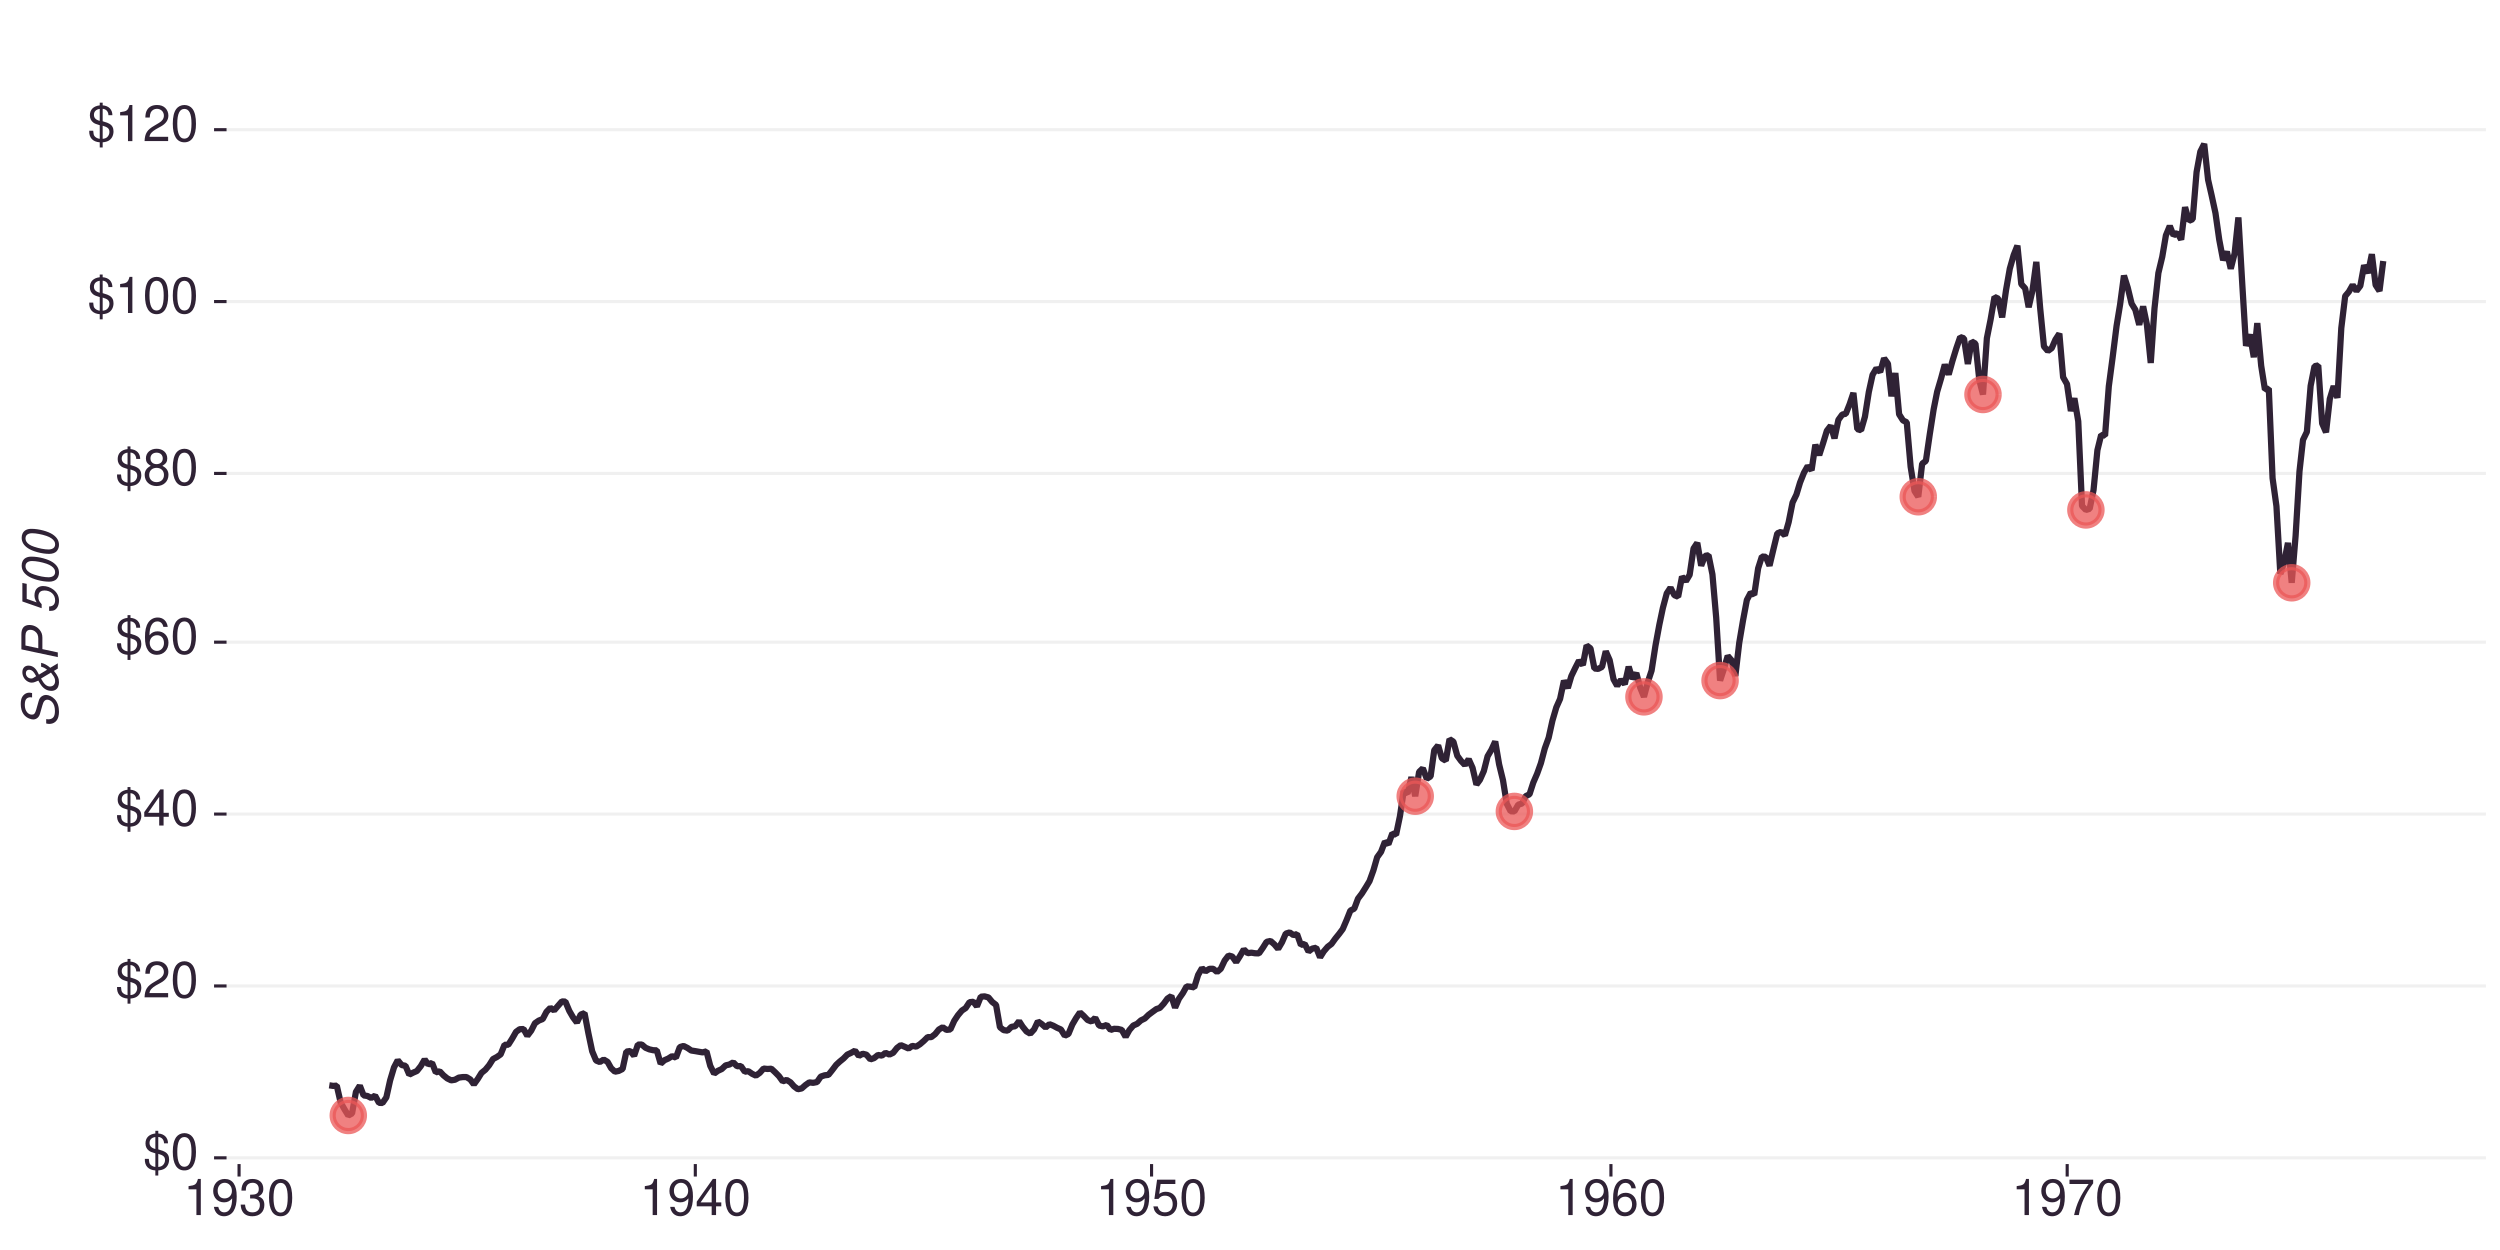
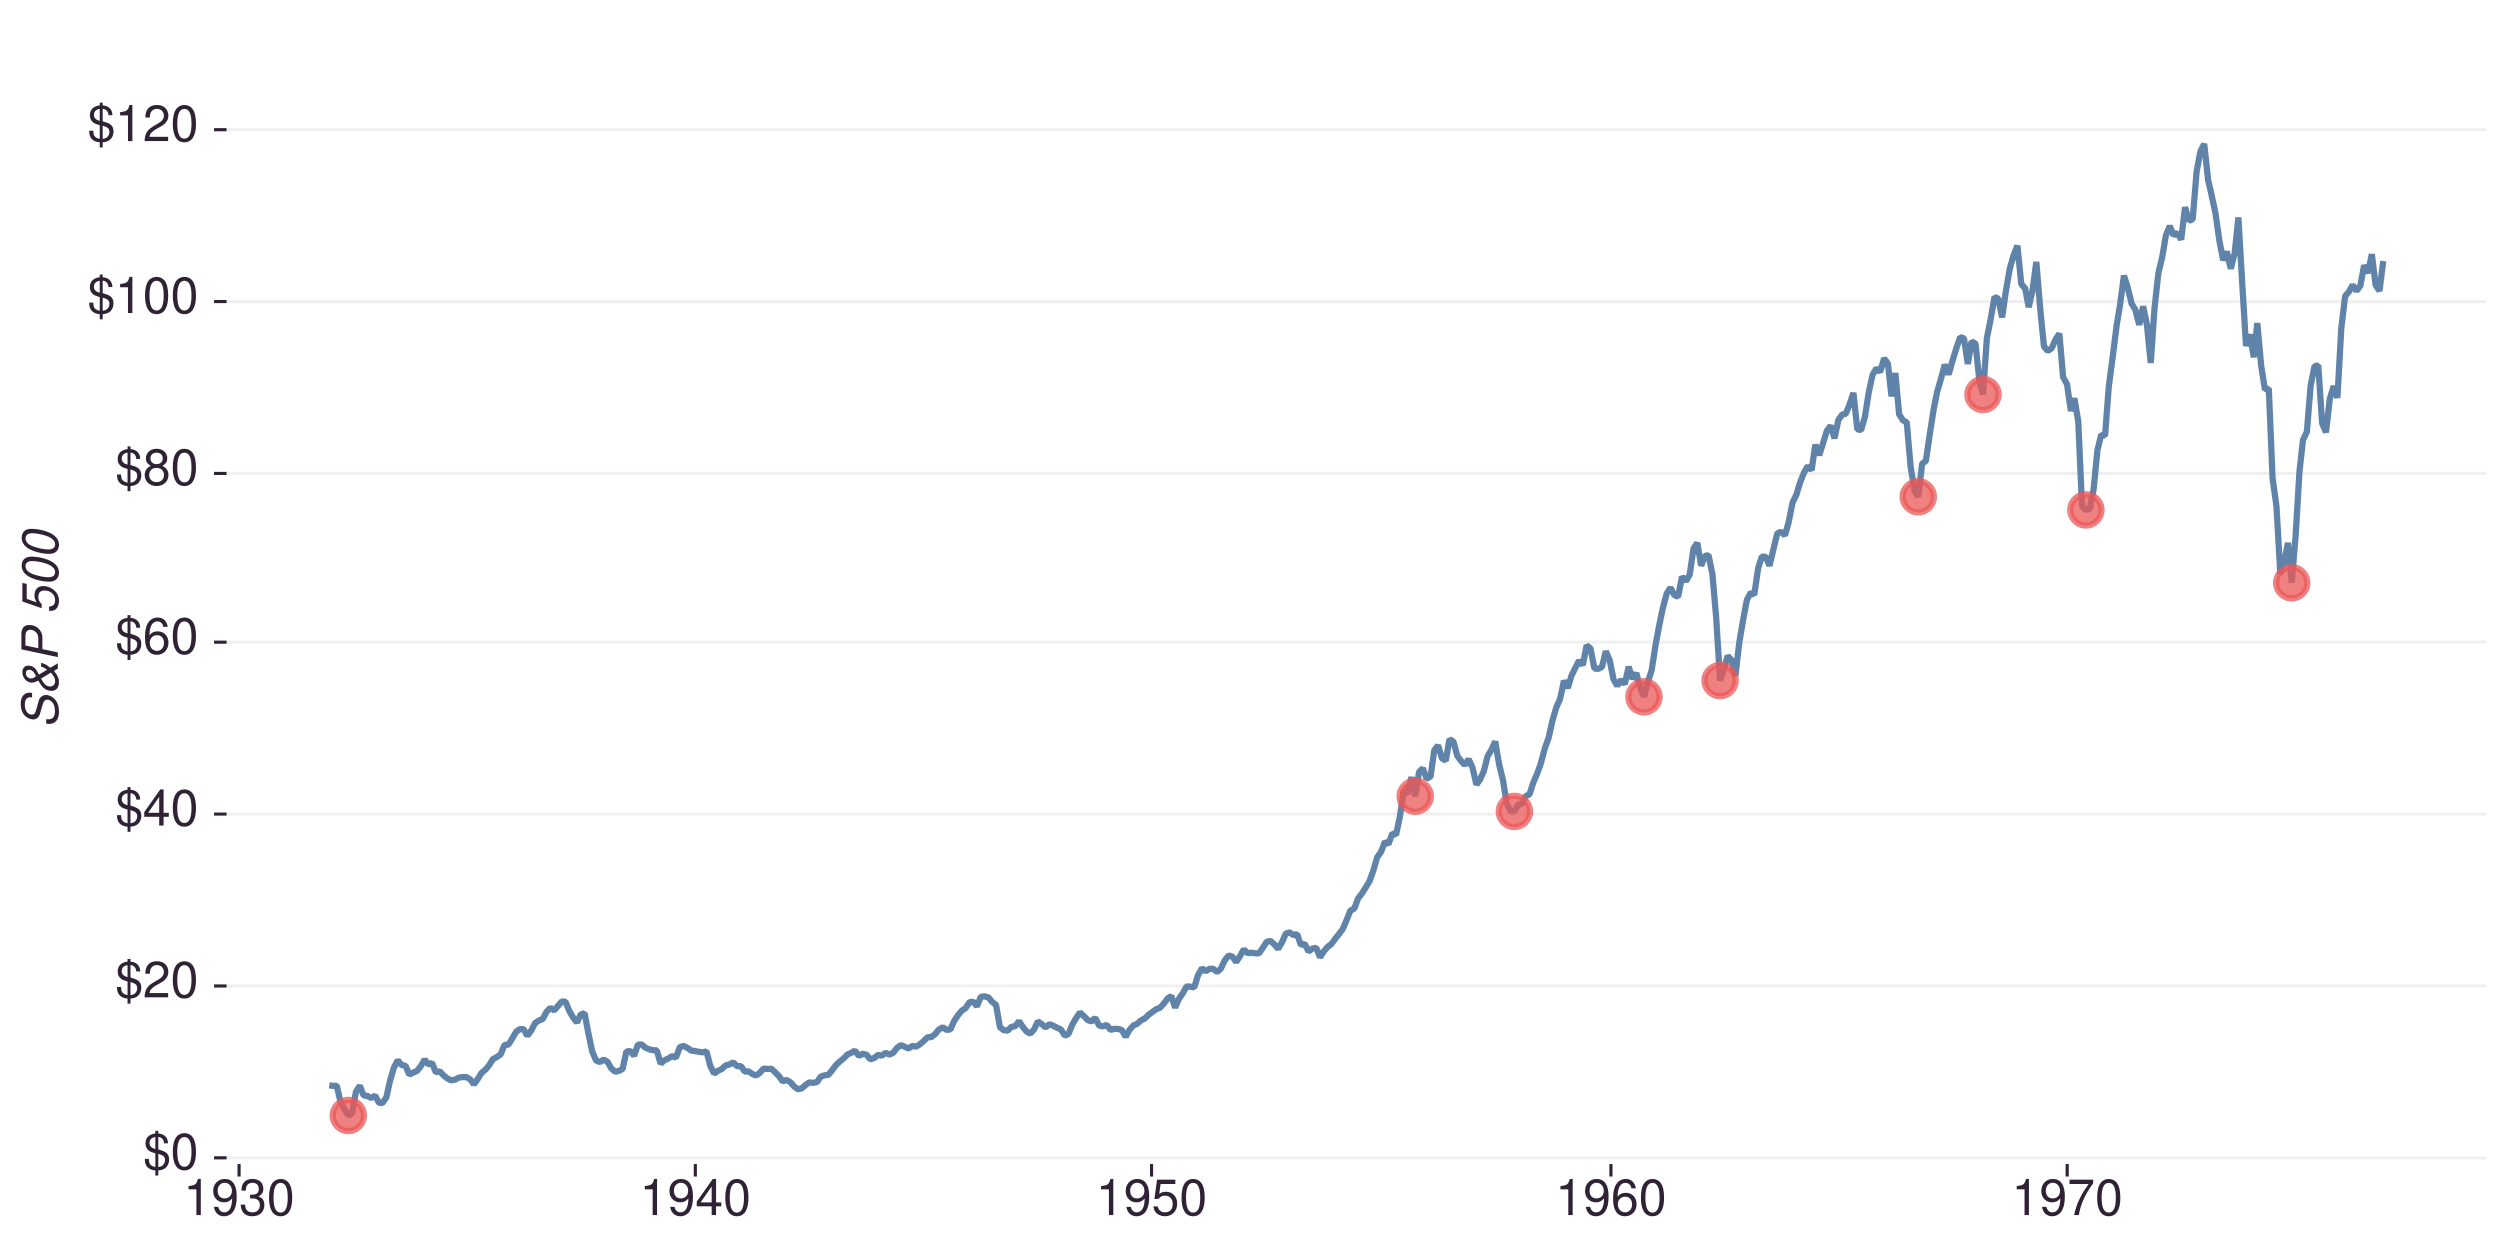
<svg xmlns="http://www.w3.org/2000/svg" version="1.1" width="800" height="400">
  <defs>
-     <clipPath id="bTslrSfyBCre">
+     <clipPath id="HBiMiWloPuZR">
      <path fill="none" stroke="none" d="M 72.5 30.5 L 795.5 30.5 L 795.5 372.5 L 72.5 372.5 L 72.5 30.5" />
    </clipPath>
-     <clipPath id="xZlKGlJhfleL">
+     <clipPath id="hNgDmkWBzGln">
      <path fill="none" stroke="none" d="M 72.5 30.5 L 795.5 30.5 L 795.5 372.5 L 72.5 372.5 L 72.5 30.5" />
    </clipPath>
-     <clipPath id="lwgNSAnzGLPv">
+     <clipPath id="TAfwaqPtFcxw">
      <path fill="none" stroke="none" d="M 72.5 30.5 L 795.5 30.5 L 795.5 372.5 L 72.5 372.5 L 72.5 30.5" />
    </clipPath>
-     <clipPath id="ChJoJFHufIay">
+     <clipPath id="KRUoKMiMyrJo">
      <path fill="none" stroke="none" d="M 72.5 30.5 L 795.5 30.5 L 795.5 372.5 L 72.5 372.5 L 72.5 30.5" />
    </clipPath>
-     <clipPath id="FncmcrNPHJDT">
+     <clipPath id="wiUkopDamleU">
      <path fill="none" stroke="none" d="M 72.5 30.5 L 795.5 30.5 L 795.5 372.5 L 72.5 372.5 L 72.5 30.5" />
    </clipPath>
  </defs>
-   <path fill="none" stroke="rgb(240,240,240)" paint-order="fill" d="M 72.5 370.5 L 795.5 370.5 M 72.5 315.5 L 795.5 315.5 M 72.5 260.5 L 795.5 260.5 M 72.5 205.5 L 795.5 205.5 M 72.5 151.5 L 795.5 151.5 M 72.5 96.5 L 795.5 96.5 M 72.5 41.5 L 795.5 41.5" stroke-opacity="1" stroke-linejoin="bevel" stroke-miterlimit="10" stroke-dasharray="" clip-path="url(#xZlKGlJhfleL)" />
+   <path fill="none" stroke="rgb(240,240,240)" paint-order="fill" d="M 72.5 370.5 L 795.5 370.5 M 72.5 315.5 L 795.5 315.5 M 72.5 260.5 L 795.5 260.5 M 72.5 205.5 L 795.5 205.5 M 72.5 151.5 L 795.5 151.5 M 72.5 96.5 L 795.5 96.5 M 72.5 41.5 L 795.5 41.5" stroke-opacity="1" stroke-linejoin="bevel" stroke-miterlimit="10" stroke-dasharray="" clip-path="url(#hNgDmkWBzGln)" />
  <path fill="none" stroke="none" />
-   <path fill="none" stroke="rgb(47,34,53)" paint-order="fill" d="M 105.364 347.296 L 106.606 347.487 L 107.767 347.405 L 109.009 352.823 L 110.211 354.93 L 111.453 356.955 L 112.655 356.298 L 113.897 349.403 L 115.139 347.405 L 116.341 350.525 L 117.583 350.716 L 118.785 351.345 L 120.027 350.607 L 121.269 352.905 L 122.39 352.96 L 123.632 351.154 L 124.834 345.736 L 126.076 341.577 L 127.278 339.279 L 128.52 340.811 L 129.762 341.057 L 130.964 343.876 L 132.206 343.246 L 133.408 342.727 L 134.65 341.167 L 135.892 339.033 L 137.013 340.62 L 138.255 340.127 L 139.457 343.164 L 140.699 342.809 L 141.901 344.095 L 143.143 345.107 L 144.385 345.709 L 145.587 345.517 L 146.829 344.833 L 148.031 344.669 L 149.273 344.669 L 150.515 345.435 L 151.636 346.995 L 152.878 345.271 L 154.08 343.328 L 155.322 342.316 L 156.524 340.866 L 157.766 338.896 L 159.008 338.239 L 160.21 337.391 L 161.452 334.327 L 162.654 334.327 L 163.896 332.357 L 165.138 330.195 L 166.299 329.347 L 167.541 329.292 L 168.743 331.454 L 169.985 329.812 L 171.187 327.431 L 172.429 326.583 L 173.671 326.091 L 174.873 323.792 L 176.115 322.506 L 177.317 323.327 L 178.559 321.877 L 179.801 320.454 L 180.922 320.509 L 182.164 323.464 L 183.366 325.544 L 184.608 327.213 L 185.81 324.668 L 187.052 324.203 L 188.294 330.687 L 189.496 336.406 L 190.738 339.361 L 191.94 339.854 L 193.182 339.06 L 194.424 339.799 L 195.545 341.796 L 196.787 342.945 L 197.989 342.699 L 199.231 342.07 L 200.433 336.515 L 201.675 336.324 L 202.917 337.856 L 204.119 334.272 L 205.361 334.244 L 206.563 335.284 L 207.805 335.804 L 209.047 336.078 L 210.168 336.105 L 211.41 340.373 L 212.612 339.279 L 213.854 338.732 L 215.056 337.966 L 216.298 338.431 L 217.54 335.065 L 218.742 334.71 L 219.984 335.339 L 221.186 336.16 L 222.428 336.351 L 223.67 336.57 L 224.831 336.762 L 226.073 336.433 L 227.275 341.057 L 228.517 343.547 L 229.719 342.672 L 230.961 342.097 L 232.203 340.921 L 233.405 340.647 L 234.647 339.963 L 235.849 341.194 L 237.091 341.14 L 238.333 342.945 L 239.454 342.781 L 240.696 343.629 L 241.898 344.204 L 243.14 343.301 L 244.342 341.933 L 245.584 342.07 L 246.826 341.988 L 248.028 343.11 L 249.27 344.368 L 250.472 346.037 L 251.714 345.572 L 252.956 346.338 L 254.077 347.624 L 255.319 348.555 L 256.521 348.308 L 257.763 347.214 L 258.965 346.366 L 260.207 346.502 L 261.449 346.256 L 262.651 344.505 L 263.893 344.095 L 265.095 343.958 L 266.337 342.398 L 267.579 340.757 L 268.7 339.717 L 269.942 338.704 L 271.144 337.473 L 272.386 336.899 L 273.588 336.215 L 274.83 337.884 L 276.072 337.2 L 277.274 337.5 L 278.516 339.005 L 279.718 338.595 L 280.96 337.583 L 282.201 337.801 L 283.363 336.899 L 284.605 337.473 L 285.807 336.899 L 287.049 335.339 L 288.251 334.436 L 289.493 334.956 L 290.735 335.53 L 291.937 334.682 L 293.179 334.928 L 294.381 334.162 L 295.623 333.095 L 296.865 331.864 L 297.986 331.891 L 299.228 330.934 L 300.43 329.456 L 301.672 328.717 L 302.874 329.566 L 304.116 329.429 L 305.358 326.665 L 306.56 324.859 L 307.802 323.382 L 309.004 322.588 L 310.246 320.701 L 311.488 320.564 L 312.609 322.041 L 313.851 318.949 L 315.053 318.84 L 316.295 319.168 L 317.497 320.618 L 318.739 321.576 L 319.981 328.717 L 321.183 329.648 L 322.425 329.812 L 323.627 328.608 L 324.869 328.389 L 326.11 326.775 L 327.232 328.526 L 328.474 330.058 L 329.676 330.77 L 330.918 329.401 L 332.12 326.857 L 333.362 327.705 L 334.604 328.8 L 335.806 327.732 L 337.048 328.225 L 338.25 328.882 L 339.492 329.429 L 340.733 331.426 L 341.895 330.879 L 343.137 327.869 L 344.339 325.817 L 345.581 323.984 L 346.783 325.078 L 348.025 326.392 L 349.267 326.884 L 350.469 325.708 L 351.711 328.17 L 352.913 328.444 L 354.155 327.979 L 355.396 329.593 L 356.518 329.21 L 357.76 329.265 L 358.962 329.566 L 360.204 331.782 L 361.406 329.62 L 362.648 328.17 L 363.89 327.623 L 365.092 326.529 L 366.334 325.927 L 367.536 324.75 L 368.778 323.82 L 370.019 322.917 L 371.141 322.534 L 372.383 321.193 L 373.585 319.551 L 374.827 318.73 L 376.029 322.452 L 377.271 319.579 L 378.513 317.8 L 379.715 315.639 L 380.957 315.748 L 382.159 315.967 L 383.4 311.972 L 384.642 309.811 L 385.764 310.823 L 387.006 310.03 L 388.208 310.002 L 389.45 311.042 L 390.652 310.002 L 391.894 307.375 L 393.136 305.761 L 394.338 306.089 L 395.58 307.868 L 396.782 305.953 L 398.023 303.818 L 399.265 305.022 L 400.427 304.858 L 401.669 305.05 L 402.871 305.077 L 404.113 303.299 L 405.315 301.383 L 406.557 301.11 L 407.799 302.204 L 409.001 303.627 L 410.243 301.52 L 411.445 298.757 L 412.687 298.374 L 413.928 299.249 L 415.05 298.893 L 416.292 302.396 L 417.494 302.04 L 418.736 304.475 L 419.938 303.545 L 421.18 303.271 L 422.422 306.336 L 423.624 304.42 L 424.866 302.97 L 426.068 302.067 L 427.309 300.344 L 428.551 298.811 L 429.673 297.306 L 430.915 294.406 L 432.117 291.396 L 433.359 290.767 L 434.561 287.566 L 435.803 285.924 L 437.045 283.954 L 438.247 281.957 L 439.489 278.509 L 440.691 274.323 L 441.932 272.599 L 443.174 269.343 L 444.296 270.136 L 445.538 266.689 L 446.74 267.127 L 447.982 261.162 L 449.184 253.2 L 450.426 253.911 L 451.668 248.685 L 452.87 254.787 L 454.112 247.016 L 455.313 245.867 L 456.555 249.205 L 457.797 248.439 L 458.959 240.066 L 460.201 238.534 L 461.403 242.665 L 462.645 243.404 L 463.847 236.536 L 465.089 237.33 L 466.331 241.845 L 467.533 243.486 L 468.775 244.8 L 469.977 242.939 L 471.218 245.703 L 472.46 251.065 L 473.582 249.533 L 474.824 246.742 L 476.026 242.009 L 477.268 239.902 L 478.47 237.275 L 479.712 244.581 L 480.954 249.67 L 482.156 257.167 L 483.398 259.602 L 484.6 259.657 L 485.841 257.495 L 487.083 257.112 L 488.205 254.787 L 489.447 254.157 L 490.649 250.436 L 491.891 247.563 L 493.093 244.198 L 494.335 239.491 L 495.577 236.044 L 496.779 230.599 L 498.021 226.358 L 499.222 223.649 L 500.464 217.821 L 501.706 220.147 L 502.828 216.344 L 504.07 213.772 L 505.272 211.419 L 506.514 212.787 L 507.716 206.548 L 508.958 207.479 L 510.2 213.908 L 511.402 214.045 L 512.644 213.416 L 513.845 208.409 L 515.087 211.227 L 516.329 217.383 L 517.491 219.463 L 518.733 217.52 L 519.935 218.916 L 521.177 213.334 L 522.379 217.219 L 523.621 215.386 L 524.863 220.037 L 526.065 222.992 L 527.307 218.232 L 528.508 214.592 L 529.75 206.603 L 530.992 199.899 L 532.114 194.564 L 533.356 189.885 L 534.558 188.052 L 535.8 190.46 L 537.002 190.952 L 538.244 184.522 L 539.486 185.972 L 540.688 183.948 L 541.93 175.52 L 543.131 173.714 L 544.373 181.02 L 545.615 177.873 L 546.737 177.682 L 547.979 183.811 L 549.181 197.656 L 550.423 217.794 L 551.625 214.127 L 552.867 209.886 L 554.109 211.309 L 555.311 216.316 L 556.553 205.727 L 557.754 198.613 L 558.996 191.992 L 560.238 189.639 L 561.36 190.323 L 562.602 181.868 L 563.804 178.092 L 565.046 178.174 L 566.248 181.02 L 567.49 175.794 L 568.732 170.677 L 569.934 170.185 L 571.176 171.307 L 572.377 167.066 L 573.619 160.827 L 574.861 158.255 L 576.023 154.397 L 577.265 151.278 L 578.467 149.144 L 579.709 150.457 L 580.911 142.303 L 582.153 145.641 L 583.395 141.783 L 584.597 137.843 L 585.839 136.229 L 587.04 140.279 L 588.282 134.368 L 589.524 132.645 L 590.646 132.426 L 591.888 129.307 L 593.09 125.722 L 594.332 137.324 L 595.534 137.679 L 596.776 133.356 L 598.018 125.449 L 599.22 119.949 L 600.462 117.869 L 601.663 119.019 L 602.905 114.668 L 604.147 116.392 L 605.269 126.817 L 606.511 119.374 L 607.713 132.563 L 608.955 134.533 L 610.157 135.135 L 611.399 149.335 L 612.641 157.106 L 613.843 158.966 L 615.085 148.405 L 616.286 147.475 L 617.528 138.938 L 618.77 130.976 L 619.892 125.339 L 621.134 121.125 L 622.336 116.666 L 623.578 119.84 L 624.78 115.516 L 626.022 111.467 L 627.264 107.855 L 628.466 108.266 L 629.708 116.474 L 630.909 109.251 L 632.151 109.962 L 633.393 121.7 L 634.555 126.242 L 635.797 108.238 L 636.999 102.219 L 638.241 95.023 L 639.443 95.57 L 640.685 101.562 L 641.927 92.834 L 643.129 85.993 L 644.371 81.615 L 645.572 78.606 L 646.814 90.918 L 648.056 92.286 L 649.178 98.306 L 650.42 92.834 L 651.622 83.804 L 652.864 98.744 L 654.066 110.865 L 655.308 112.315 L 656.55 111.412 L 657.752 108.649 L 658.994 106.761 L 660.195 120.715 L 661.437 122.904 L 662.679 131.523 L 663.801 127.446 L 665.043 134.834 L 666.245 161.894 L 667.487 163.18 L 668.689 162.824 L 669.931 156.805 L 671.173 144.054 L 672.375 139.157 L 673.617 139.403 L 674.818 123.615 L 676.06 114.203 L 677.302 104.298 L 678.424 97.485 L 679.666 88.182 L 680.868 92.013 L 682.11 97.157 L 683.312 99.127 L 684.554 103.942 L 685.796 98.032 L 686.997 103.806 L 688.239 116.146 L 689.441 98.662 L 690.683 87.361 L 691.925 82.163 L 693.087 75.322 L 694.329 72.313 L 695.531 75.322 L 696.773 74.501 L 697.975 76.69 L 699.217 66.293 L 700.459 70.671 L 701.661 70.124 L 702.903 55.075 L 704.104 48.508 L 705.346 46.045 L 706.588 57.537 L 707.71 62.462 L 708.952 68.208 L 710.154 76.69 L 711.396 83.257 L 712.598 80.521 L 713.84 85.993 L 715.082 81.068 L 716.284 69.576 L 717.526 90.918 L 718.727 110.673 L 719.969 107.034 L 721.211 114.312 L 722.333 103.395 L 723.575 117.021 L 724.777 124.655 L 726.019 124.327 L 727.221 153.002 L 728.463 161.976 L 729.705 183.619 L 730.906 180.008 L 732.148 173.714 L 733.35 186.492 L 734.592 171.471 L 735.834 150.84 L 736.956 140.771 L 738.198 138.199 L 739.4 123.479 L 740.642 117.185 L 741.844 116.939 L 743.086 135.49 L 744.328 138.336 L 745.529 127.665 L 746.771 123.561 L 747.973 127.309 L 749.215 104.982 L 750.457 94.749 L 751.619 93.381 L 752.861 91.192 L 754.063 93.107 L 755.305 91.466 L 756.507 84.899 L 757.749 87.361 L 758.991 81.342 L 760.193 91.192 L 761.434 93.107 L 762.636 83.531" stroke-opacity="1" stroke-linejoin="bevel" stroke-miterlimit="10" stroke-width="2" stroke-dasharray="" clip-path="url(#lwgNSAnzGLPv)" />
+   <path fill="none" stroke="rgb(96,131,169)" paint-order="fill" d="M 105.364 347.296 L 106.606 347.487 L 107.767 347.405 L 109.009 352.823 L 110.211 354.93 L 111.453 356.955 L 112.655 356.298 L 113.897 349.403 L 115.139 347.405 L 116.341 350.525 L 117.583 350.716 L 118.785 351.345 L 120.027 350.607 L 121.269 352.905 L 122.39 352.96 L 123.632 351.154 L 124.834 345.736 L 126.076 341.577 L 127.278 339.279 L 128.52 340.811 L 129.762 341.057 L 130.964 343.876 L 132.206 343.246 L 133.408 342.727 L 134.65 341.167 L 135.892 339.033 L 137.013 340.62 L 138.255 340.127 L 139.457 343.164 L 140.699 342.809 L 141.901 344.095 L 143.143 345.107 L 144.385 345.709 L 145.587 345.517 L 146.829 344.833 L 148.031 344.669 L 149.273 344.669 L 150.515 345.435 L 151.636 346.995 L 152.878 345.271 L 154.08 343.328 L 155.322 342.316 L 156.524 340.866 L 157.766 338.896 L 159.008 338.239 L 160.21 337.391 L 161.452 334.327 L 162.654 334.327 L 163.896 332.357 L 165.138 330.195 L 166.299 329.347 L 167.541 329.292 L 168.743 331.454 L 169.985 329.812 L 171.187 327.431 L 172.429 326.583 L 173.671 326.091 L 174.873 323.792 L 176.115 322.506 L 177.317 323.327 L 178.559 321.877 L 179.801 320.454 L 180.922 320.509 L 182.164 323.464 L 183.366 325.544 L 184.608 327.213 L 185.81 324.668 L 187.052 324.203 L 188.294 330.687 L 189.496 336.406 L 190.738 339.361 L 191.94 339.854 L 193.182 339.06 L 194.424 339.799 L 195.545 341.796 L 196.787 342.945 L 197.989 342.699 L 199.231 342.07 L 200.433 336.515 L 201.675 336.324 L 202.917 337.856 L 204.119 334.272 L 205.361 334.244 L 206.563 335.284 L 207.805 335.804 L 209.047 336.078 L 210.168 336.105 L 211.41 340.373 L 212.612 339.279 L 213.854 338.732 L 215.056 337.966 L 216.298 338.431 L 217.54 335.065 L 218.742 334.71 L 219.984 335.339 L 221.186 336.16 L 222.428 336.351 L 223.67 336.57 L 224.831 336.762 L 226.073 336.433 L 227.275 341.057 L 228.517 343.547 L 229.719 342.672 L 230.961 342.097 L 232.203 340.921 L 233.405 340.647 L 234.647 339.963 L 235.849 341.194 L 237.091 341.14 L 238.333 342.945 L 239.454 342.781 L 240.696 343.629 L 241.898 344.204 L 243.14 343.301 L 244.342 341.933 L 245.584 342.07 L 246.826 341.988 L 248.028 343.11 L 249.27 344.368 L 250.472 346.037 L 251.714 345.572 L 252.956 346.338 L 254.077 347.624 L 255.319 348.555 L 256.521 348.308 L 257.763 347.214 L 258.965 346.366 L 260.207 346.502 L 261.449 346.256 L 262.651 344.505 L 263.893 344.095 L 265.095 343.958 L 266.337 342.398 L 267.579 340.757 L 268.7 339.717 L 269.942 338.704 L 271.144 337.473 L 272.386 336.899 L 273.588 336.215 L 274.83 337.884 L 276.072 337.2 L 277.274 337.5 L 278.516 339.005 L 279.718 338.595 L 280.96 337.583 L 282.201 337.801 L 283.363 336.899 L 284.605 337.473 L 285.807 336.899 L 287.049 335.339 L 288.251 334.436 L 289.493 334.956 L 290.735 335.53 L 291.937 334.682 L 293.179 334.928 L 294.381 334.162 L 295.623 333.095 L 296.865 331.864 L 297.986 331.891 L 299.228 330.934 L 300.43 329.456 L 301.672 328.717 L 302.874 329.566 L 304.116 329.429 L 305.358 326.665 L 306.56 324.859 L 307.802 323.382 L 309.004 322.588 L 310.246 320.701 L 311.488 320.564 L 312.609 322.041 L 313.851 318.949 L 315.053 318.84 L 316.295 319.168 L 317.497 320.618 L 318.739 321.576 L 319.981 328.717 L 321.183 329.648 L 322.425 329.812 L 323.627 328.608 L 324.869 328.389 L 326.11 326.775 L 327.232 328.526 L 328.474 330.058 L 329.676 330.77 L 330.918 329.401 L 332.12 326.857 L 333.362 327.705 L 334.604 328.8 L 335.806 327.732 L 337.048 328.225 L 338.25 328.882 L 339.492 329.429 L 340.733 331.426 L 341.895 330.879 L 343.137 327.869 L 344.339 325.817 L 345.581 323.984 L 346.783 325.078 L 348.025 326.392 L 349.267 326.884 L 350.469 325.708 L 351.711 328.17 L 352.913 328.444 L 354.155 327.979 L 355.396 329.593 L 356.518 329.21 L 357.76 329.265 L 358.962 329.566 L 360.204 331.782 L 361.406 329.62 L 362.648 328.17 L 363.89 327.623 L 365.092 326.529 L 366.334 325.927 L 367.536 324.75 L 368.778 323.82 L 370.019 322.917 L 371.141 322.534 L 372.383 321.193 L 373.585 319.551 L 374.827 318.73 L 376.029 322.452 L 377.271 319.579 L 378.513 317.8 L 379.715 315.639 L 380.957 315.748 L 382.159 315.967 L 383.4 311.972 L 384.642 309.811 L 385.764 310.823 L 387.006 310.03 L 388.208 310.002 L 389.45 311.042 L 390.652 310.002 L 391.894 307.375 L 393.136 305.761 L 394.338 306.089 L 395.58 307.868 L 396.782 305.953 L 398.023 303.818 L 399.265 305.022 L 400.427 304.858 L 401.669 305.05 L 402.871 305.077 L 404.113 303.299 L 405.315 301.383 L 406.557 301.11 L 407.799 302.204 L 409.001 303.627 L 410.243 301.52 L 411.445 298.757 L 412.687 298.374 L 413.928 299.249 L 415.05 298.893 L 416.292 302.396 L 417.494 302.04 L 418.736 304.475 L 419.938 303.545 L 421.18 303.271 L 422.422 306.336 L 423.624 304.42 L 424.866 302.97 L 426.068 302.067 L 427.309 300.344 L 428.551 298.811 L 429.673 297.306 L 430.915 294.406 L 432.117 291.396 L 433.359 290.767 L 434.561 287.566 L 435.803 285.924 L 437.045 283.954 L 438.247 281.957 L 439.489 278.509 L 440.691 274.323 L 441.932 272.599 L 443.174 269.343 L 444.296 270.136 L 445.538 266.689 L 446.74 267.127 L 447.982 261.162 L 449.184 253.2 L 450.426 253.911 L 451.668 248.685 L 452.87 254.787 L 454.112 247.016 L 455.313 245.867 L 456.555 249.205 L 457.797 248.439 L 458.959 240.066 L 460.201 238.534 L 461.403 242.665 L 462.645 243.404 L 463.847 236.536 L 465.089 237.33 L 466.331 241.845 L 467.533 243.486 L 468.775 244.8 L 469.977 242.939 L 471.218 245.703 L 472.46 251.065 L 473.582 249.533 L 474.824 246.742 L 476.026 242.009 L 477.268 239.902 L 478.47 237.275 L 479.712 244.581 L 480.954 249.67 L 482.156 257.167 L 483.398 259.602 L 484.6 259.657 L 485.841 257.495 L 487.083 257.112 L 488.205 254.787 L 489.447 254.157 L 490.649 250.436 L 491.891 247.563 L 493.093 244.198 L 494.335 239.491 L 495.577 236.044 L 496.779 230.599 L 498.021 226.358 L 499.222 223.649 L 500.464 217.821 L 501.706 220.147 L 502.828 216.344 L 504.07 213.772 L 505.272 211.419 L 506.514 212.787 L 507.716 206.548 L 508.958 207.479 L 510.2 213.908 L 511.402 214.045 L 512.644 213.416 L 513.845 208.409 L 515.087 211.227 L 516.329 217.383 L 517.491 219.463 L 518.733 217.52 L 519.935 218.916 L 521.177 213.334 L 522.379 217.219 L 523.621 215.386 L 524.863 220.037 L 526.065 222.992 L 527.307 218.232 L 528.508 214.592 L 529.75 206.603 L 530.992 199.899 L 532.114 194.564 L 533.356 189.885 L 534.558 188.052 L 535.8 190.46 L 537.002 190.952 L 538.244 184.522 L 539.486 185.972 L 540.688 183.948 L 541.93 175.52 L 543.131 173.714 L 544.373 181.02 L 545.615 177.873 L 546.737 177.682 L 547.979 183.811 L 549.181 197.656 L 550.423 217.794 L 551.625 214.127 L 552.867 209.886 L 554.109 211.309 L 555.311 216.316 L 556.553 205.727 L 557.754 198.613 L 558.996 191.992 L 560.238 189.639 L 561.36 190.323 L 562.602 181.868 L 563.804 178.092 L 565.046 178.174 L 566.248 181.02 L 567.49 175.794 L 568.732 170.677 L 569.934 170.185 L 571.176 171.307 L 572.377 167.066 L 573.619 160.827 L 574.861 158.255 L 576.023 154.397 L 577.265 151.278 L 578.467 149.144 L 579.709 150.457 L 580.911 142.303 L 582.153 145.641 L 583.395 141.783 L 584.597 137.843 L 585.839 136.229 L 587.04 140.279 L 588.282 134.368 L 589.524 132.645 L 590.646 132.426 L 591.888 129.307 L 593.09 125.722 L 594.332 137.324 L 595.534 137.679 L 596.776 133.356 L 598.018 125.449 L 599.22 119.949 L 600.462 117.869 L 601.663 119.019 L 602.905 114.668 L 604.147 116.392 L 605.269 126.817 L 606.511 119.374 L 607.713 132.563 L 608.955 134.533 L 610.157 135.135 L 611.399 149.335 L 612.641 157.106 L 613.843 158.966 L 615.085 148.405 L 616.286 147.475 L 617.528 138.938 L 618.77 130.976 L 619.892 125.339 L 621.134 121.125 L 622.336 116.666 L 623.578 119.84 L 624.78 115.516 L 626.022 111.467 L 627.264 107.855 L 628.466 108.266 L 629.708 116.474 L 630.909 109.251 L 632.151 109.962 L 633.393 121.7 L 634.555 126.242 L 635.797 108.238 L 636.999 102.219 L 638.241 95.023 L 639.443 95.57 L 640.685 101.562 L 641.927 92.834 L 643.129 85.993 L 644.371 81.615 L 645.572 78.606 L 646.814 90.918 L 648.056 92.286 L 649.178 98.306 L 650.42 92.834 L 651.622 83.804 L 652.864 98.744 L 654.066 110.865 L 655.308 112.315 L 656.55 111.412 L 657.752 108.649 L 658.994 106.761 L 660.195 120.715 L 661.437 122.904 L 662.679 131.523 L 663.801 127.446 L 665.043 134.834 L 666.245 161.894 L 667.487 163.18 L 668.689 162.824 L 669.931 156.805 L 671.173 144.054 L 672.375 139.157 L 673.617 139.403 L 674.818 123.615 L 676.06 114.203 L 677.302 104.298 L 678.424 97.485 L 679.666 88.182 L 680.868 92.013 L 682.11 97.157 L 683.312 99.127 L 684.554 103.942 L 685.796 98.032 L 686.997 103.806 L 688.239 116.146 L 689.441 98.662 L 690.683 87.361 L 691.925 82.163 L 693.087 75.322 L 694.329 72.313 L 695.531 75.322 L 696.773 74.501 L 697.975 76.69 L 699.217 66.293 L 700.459 70.671 L 701.661 70.124 L 702.903 55.075 L 704.104 48.508 L 705.346 46.045 L 706.588 57.537 L 707.71 62.462 L 708.952 68.208 L 710.154 76.69 L 711.396 83.257 L 712.598 80.521 L 713.84 85.993 L 715.082 81.068 L 716.284 69.576 L 717.526 90.918 L 718.727 110.673 L 719.969 107.034 L 721.211 114.312 L 722.333 103.395 L 723.575 117.021 L 724.777 124.655 L 726.019 124.327 L 727.221 153.002 L 728.463 161.976 L 729.705 183.619 L 730.906 180.008 L 732.148 173.714 L 733.35 186.492 L 734.592 171.471 L 735.834 150.84 L 736.956 140.771 L 738.198 138.199 L 739.4 123.479 L 740.642 117.185 L 741.844 116.939 L 743.086 135.49 L 744.328 138.336 L 745.529 127.665 L 746.771 123.561 L 747.973 127.309 L 749.215 104.982 L 750.457 94.749 L 751.619 93.381 L 752.861 91.192 L 754.063 93.107 L 755.305 91.466 L 756.507 84.899 L 757.749 87.361 L 758.991 81.342 L 760.193 91.192 L 761.434 93.107 L 762.636 83.531" stroke-opacity="1" stroke-linejoin="bevel" stroke-miterlimit="10" stroke-width="2" stroke-dasharray="" clip-path="url(#TAfwaqPtFcxw)" />
  <path fill="none" stroke="none" />
-   <path fill="rgb(235,87,87)" stroke="rgb(235,87,87)" paint-order="fill" d="M 116.453 356.955 A 5 5 0 1 1 116.453 356.95" fill-opacity="0.75" clip-path="url(#ChJoJFHufIay)" stroke-opacity="0.75" stroke-linejoin="bevel" stroke-miterlimit="10" stroke-width="2" stroke-dasharray="" />
-   <path fill="rgb(235,87,87)" stroke="rgb(235,87,87)" paint-order="fill" d="M 457.87 254.787 A 5 5 0 1 1 457.87 254.782" fill-opacity="0.75" clip-path="url(#ChJoJFHufIay)" stroke-opacity="0.75" stroke-linejoin="bevel" stroke-miterlimit="10" stroke-width="2" stroke-dasharray="" />
-   <path fill="rgb(235,87,87)" stroke="rgb(235,87,87)" paint-order="fill" d="M 489.6 259.657 A 5 5 0 1 1 489.6 259.652" fill-opacity="0.75" clip-path="url(#ChJoJFHufIay)" stroke-opacity="0.75" stroke-linejoin="bevel" stroke-miterlimit="10" stroke-width="2" stroke-dasharray="" />
-   <path fill="rgb(235,87,87)" stroke="rgb(235,87,87)" paint-order="fill" d="M 531.065 222.992 A 5 5 0 1 1 531.065 222.987" fill-opacity="0.75" clip-path="url(#ChJoJFHufIay)" stroke-opacity="0.75" stroke-linejoin="bevel" stroke-miterlimit="10" stroke-width="2" stroke-dasharray="" />
-   <path fill="rgb(235,87,87)" stroke="rgb(235,87,87)" paint-order="fill" d="M 555.423 217.794 A 5 5 0 1 1 555.423 217.789" fill-opacity="0.75" clip-path="url(#ChJoJFHufIay)" stroke-opacity="0.75" stroke-linejoin="bevel" stroke-miterlimit="10" stroke-width="2" stroke-dasharray="" />
-   <path fill="rgb(235,87,87)" stroke="rgb(235,87,87)" paint-order="fill" d="M 618.843 158.966 A 5 5 0 1 1 618.843 158.961" fill-opacity="0.75" clip-path="url(#ChJoJFHufIay)" stroke-opacity="0.75" stroke-linejoin="bevel" stroke-miterlimit="10" stroke-width="2" stroke-dasharray="" />
-   <path fill="rgb(235,87,87)" stroke="rgb(235,87,87)" paint-order="fill" d="M 639.555 126.242 A 5 5 0 1 1 639.555 126.237" fill-opacity="0.75" clip-path="url(#ChJoJFHufIay)" stroke-opacity="0.75" stroke-linejoin="bevel" stroke-miterlimit="10" stroke-width="2" stroke-dasharray="" />
-   <path fill="rgb(235,87,87)" stroke="rgb(235,87,87)" paint-order="fill" d="M 672.487 163.18 A 5 5 0 1 1 672.487 163.175" fill-opacity="0.75" clip-path="url(#ChJoJFHufIay)" stroke-opacity="0.75" stroke-linejoin="bevel" stroke-miterlimit="10" stroke-width="2" stroke-dasharray="" />
-   <path fill="rgb(235,87,87)" stroke="rgb(235,87,87)" paint-order="fill" d="M 738.35 186.492 A 5 5 0 1 1 738.35 186.487" fill-opacity="0.75" clip-path="url(#ChJoJFHufIay)" stroke-opacity="0.75" stroke-linejoin="bevel" stroke-miterlimit="10" stroke-width="2" stroke-dasharray="" />
+   <path fill="rgb(235,87,87)" stroke="rgb(235,87,87)" paint-order="fill" d="M 116.453 356.955 A 5 5 0 1 1 116.453 356.95" fill-opacity="0.75" clip-path="url(#KRUoKMiMyrJo)" stroke-opacity="0.75" stroke-linejoin="bevel" stroke-miterlimit="10" stroke-width="2" stroke-dasharray="" />
+   <path fill="rgb(235,87,87)" stroke="rgb(235,87,87)" paint-order="fill" d="M 457.87 254.787 A 5 5 0 1 1 457.87 254.782" fill-opacity="0.75" clip-path="url(#KRUoKMiMyrJo)" stroke-opacity="0.75" stroke-linejoin="bevel" stroke-miterlimit="10" stroke-width="2" stroke-dasharray="" />
+   <path fill="rgb(235,87,87)" stroke="rgb(235,87,87)" paint-order="fill" d="M 489.6 259.657 A 5 5 0 1 1 489.6 259.652" fill-opacity="0.75" clip-path="url(#KRUoKMiMyrJo)" stroke-opacity="0.75" stroke-linejoin="bevel" stroke-miterlimit="10" stroke-width="2" stroke-dasharray="" />
+   <path fill="rgb(235,87,87)" stroke="rgb(235,87,87)" paint-order="fill" d="M 531.065 222.992 A 5 5 0 1 1 531.065 222.987" fill-opacity="0.75" clip-path="url(#KRUoKMiMyrJo)" stroke-opacity="0.75" stroke-linejoin="bevel" stroke-miterlimit="10" stroke-width="2" stroke-dasharray="" />
+   <path fill="rgb(235,87,87)" stroke="rgb(235,87,87)" paint-order="fill" d="M 555.423 217.794 A 5 5 0 1 1 555.423 217.789" fill-opacity="0.75" clip-path="url(#KRUoKMiMyrJo)" stroke-opacity="0.75" stroke-linejoin="bevel" stroke-miterlimit="10" stroke-width="2" stroke-dasharray="" />
+   <path fill="rgb(235,87,87)" stroke="rgb(235,87,87)" paint-order="fill" d="M 618.843 158.966 A 5 5 0 1 1 618.843 158.961" fill-opacity="0.75" clip-path="url(#KRUoKMiMyrJo)" stroke-opacity="0.75" stroke-linejoin="bevel" stroke-miterlimit="10" stroke-width="2" stroke-dasharray="" />
+   <path fill="rgb(235,87,87)" stroke="rgb(235,87,87)" paint-order="fill" d="M 639.555 126.242 A 5 5 0 1 1 639.555 126.237" fill-opacity="0.75" clip-path="url(#KRUoKMiMyrJo)" stroke-opacity="0.75" stroke-linejoin="bevel" stroke-miterlimit="10" stroke-width="2" stroke-dasharray="" />
+   <path fill="rgb(235,87,87)" stroke="rgb(235,87,87)" paint-order="fill" d="M 672.487 163.18 A 5 5 0 1 1 672.487 163.175" fill-opacity="0.75" clip-path="url(#KRUoKMiMyrJo)" stroke-opacity="0.75" stroke-linejoin="bevel" stroke-miterlimit="10" stroke-width="2" stroke-dasharray="" />
+   <path fill="rgb(235,87,87)" stroke="rgb(235,87,87)" paint-order="fill" d="M 738.35 186.492 A 5 5 0 1 1 738.35 186.487" fill-opacity="0.75" clip-path="url(#KRUoKMiMyrJo)" stroke-opacity="0.75" stroke-linejoin="bevel" stroke-miterlimit="10" stroke-width="2" stroke-dasharray="" />
  <path fill="none" stroke="rgb(47,34,53)" paint-order="fill" d="M 76.5 376.5 L 76.5 372.5 M 222.5 376.5 L 222.5 372.5 M 368.5 376.5 L 368.5 372.5 M 515.5 376.5 L 515.5 372.5 M 661.5 376.5 L 661.5 372.5" stroke-opacity="1" stroke-linejoin="bevel" stroke-miterlimit="10" stroke-dasharray="" />
  <path fill="none" stroke="rgb(0,0,0)" paint-order="fill" d="" stroke-opacity="1" stroke-linejoin="bevel" stroke-miterlimit="10" stroke-dasharray="" />
  <text fill="rgb(47,34,53)" stroke="none" font-family="helvetica" font-size="16px" font-style="normal" font-weight="normal" text-decoration="normal" x="0" y="0" text-anchor="middle" dominant-baseline="hanging" transform="matrix(1, 0, 0, 1, 76.5, 381.5)" fill-opacity="1">1930</text>
  <text fill="rgb(47,34,53)" stroke="none" font-family="helvetica" font-size="16px" font-style="normal" font-weight="normal" text-decoration="normal" x="0" y="0" text-anchor="middle" dominant-baseline="hanging" transform="matrix(1, 0, 0, 1, 222.5, 381.5)" fill-opacity="1">1940</text>
  <text fill="rgb(47,34,53)" stroke="none" font-family="helvetica" font-size="16px" font-style="normal" font-weight="normal" text-decoration="normal" x="0" y="0" text-anchor="middle" dominant-baseline="hanging" transform="matrix(1, 0, 0, 1, 368.5, 381.5)" fill-opacity="1">1950</text>
  <text fill="rgb(47,34,53)" stroke="none" font-family="helvetica" font-size="16px" font-style="normal" font-weight="normal" text-decoration="normal" x="0" y="0" text-anchor="middle" dominant-baseline="hanging" transform="matrix(1, 0, 0, 1, 515.5, 381.5)" fill-opacity="1">1960</text>
  <text fill="rgb(47,34,53)" stroke="none" font-family="helvetica" font-size="16px" font-style="normal" font-weight="normal" text-decoration="normal" x="0" y="0" text-anchor="middle" dominant-baseline="hanging" transform="matrix(1, 0, 0, 1, 661.5, 381.5)" fill-opacity="1">1970</text>
  <path fill="none" stroke="rgb(47,34,53)" paint-order="fill" d="M 68.5 370.5 L 72.5 370.5 M 68.5 315.5 L 72.5 315.5 M 68.5 260.5 L 72.5 260.5 M 68.5 205.5 L 72.5 205.5 M 68.5 151.5 L 72.5 151.5 M 68.5 96.5 L 72.5 96.5 M 68.5 41.5 L 72.5 41.5" stroke-opacity="1" stroke-linejoin="bevel" stroke-miterlimit="10" stroke-dasharray="" />
  <text fill="rgb(47,34,53)" stroke="none" font-family="helvetica" font-size="16px" font-style="normal" font-weight="normal" text-decoration="normal" x="0" y="0" text-anchor="end" dominant-baseline="central" transform="matrix(1, 0, 0, 1, 63.5, 370.5)" fill-opacity="1">$0</text>
  <text fill="rgb(47,34,53)" stroke="none" font-family="helvetica" font-size="16px" font-style="normal" font-weight="normal" text-decoration="normal" x="0" y="0" text-anchor="end" dominant-baseline="central" transform="matrix(1, 0, 0, 1, 63.5, 315.5)" fill-opacity="1">$20</text>
  <text fill="rgb(47,34,53)" stroke="none" font-family="helvetica" font-size="16px" font-style="normal" font-weight="normal" text-decoration="normal" x="0" y="0" text-anchor="end" dominant-baseline="central" transform="matrix(1, 0, 0, 1, 63.5, 260.5)" fill-opacity="1">$40</text>
  <text fill="rgb(47,34,53)" stroke="none" font-family="helvetica" font-size="16px" font-style="normal" font-weight="normal" text-decoration="normal" x="0" y="0" text-anchor="end" dominant-baseline="central" transform="matrix(1, 0, 0, 1, 63.5, 205.5)" fill-opacity="1">$60</text>
  <text fill="rgb(47,34,53)" stroke="none" font-family="helvetica" font-size="16px" font-style="normal" font-weight="normal" text-decoration="normal" x="0" y="0" text-anchor="end" dominant-baseline="central" transform="matrix(1, 0, 0, 1, 63.5, 151.5)" fill-opacity="1">$80</text>
  <text fill="rgb(47,34,53)" stroke="none" font-family="helvetica" font-size="16px" font-style="normal" font-weight="normal" text-decoration="normal" x="0" y="0" text-anchor="end" dominant-baseline="central" transform="matrix(1, 0, 0, 1, 63.5, 96.5)" fill-opacity="1">$100</text>
  <text fill="rgb(47,34,53)" stroke="none" font-family="helvetica" font-size="16px" font-style="normal" font-weight="normal" text-decoration="normal" x="0" y="0" text-anchor="end" dominant-baseline="central" transform="matrix(1, 0, 0, 1, 63.5, 41.5)" fill-opacity="1">$120</text>
  <text fill="rgb(47,34,53)" stroke="none" font-family="helvetica" font-size="16px" font-style="italic" font-weight="normal" text-decoration="normal" x="0" y="0" text-anchor="middle" dominant-baseline="alphabetic" transform="matrix(6.123233995736766e-17, -1, 1, 6.123233995736766e-17, 18.5, 201.5)" fill-opacity="1">S&amp;P 500</text>
</svg>
